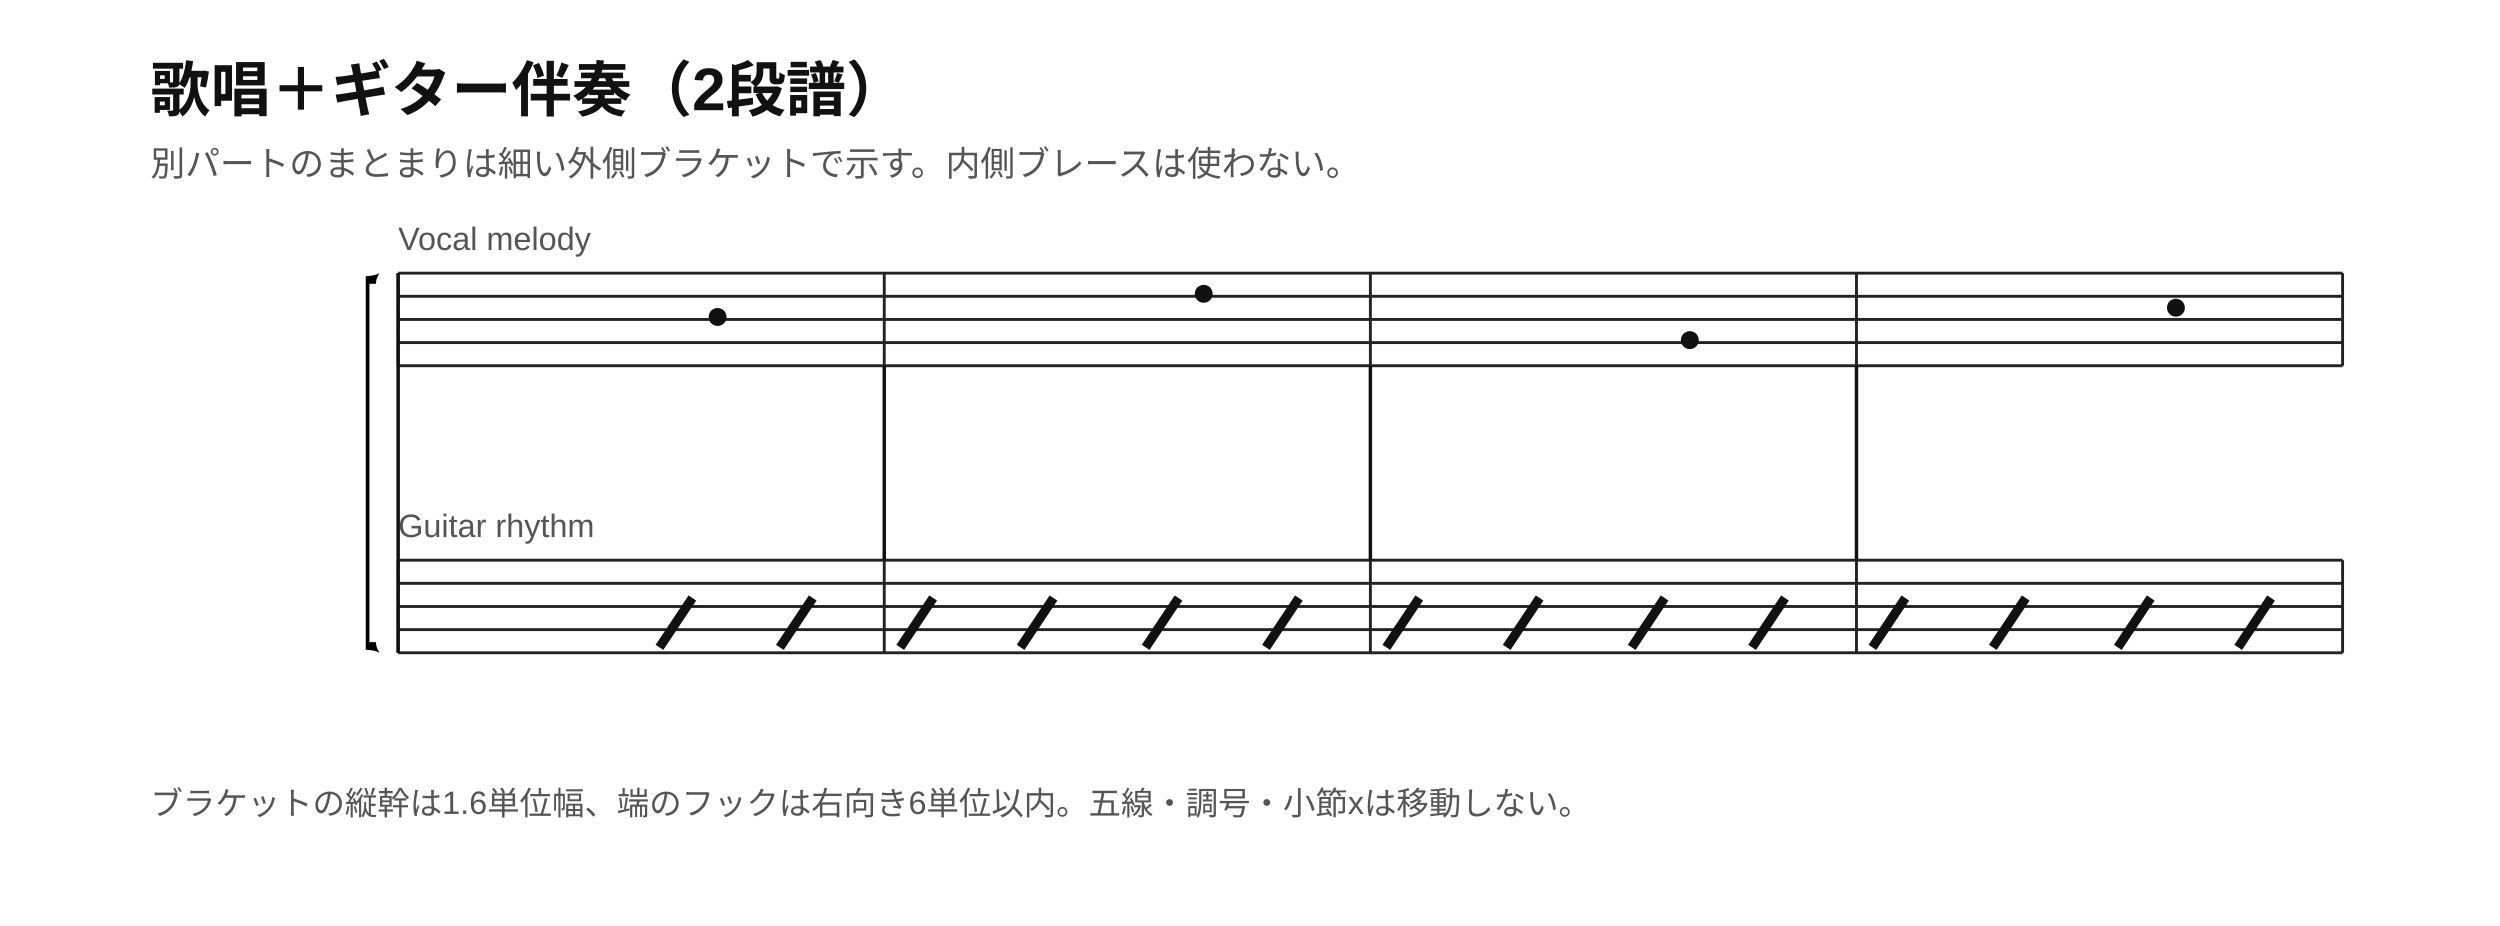
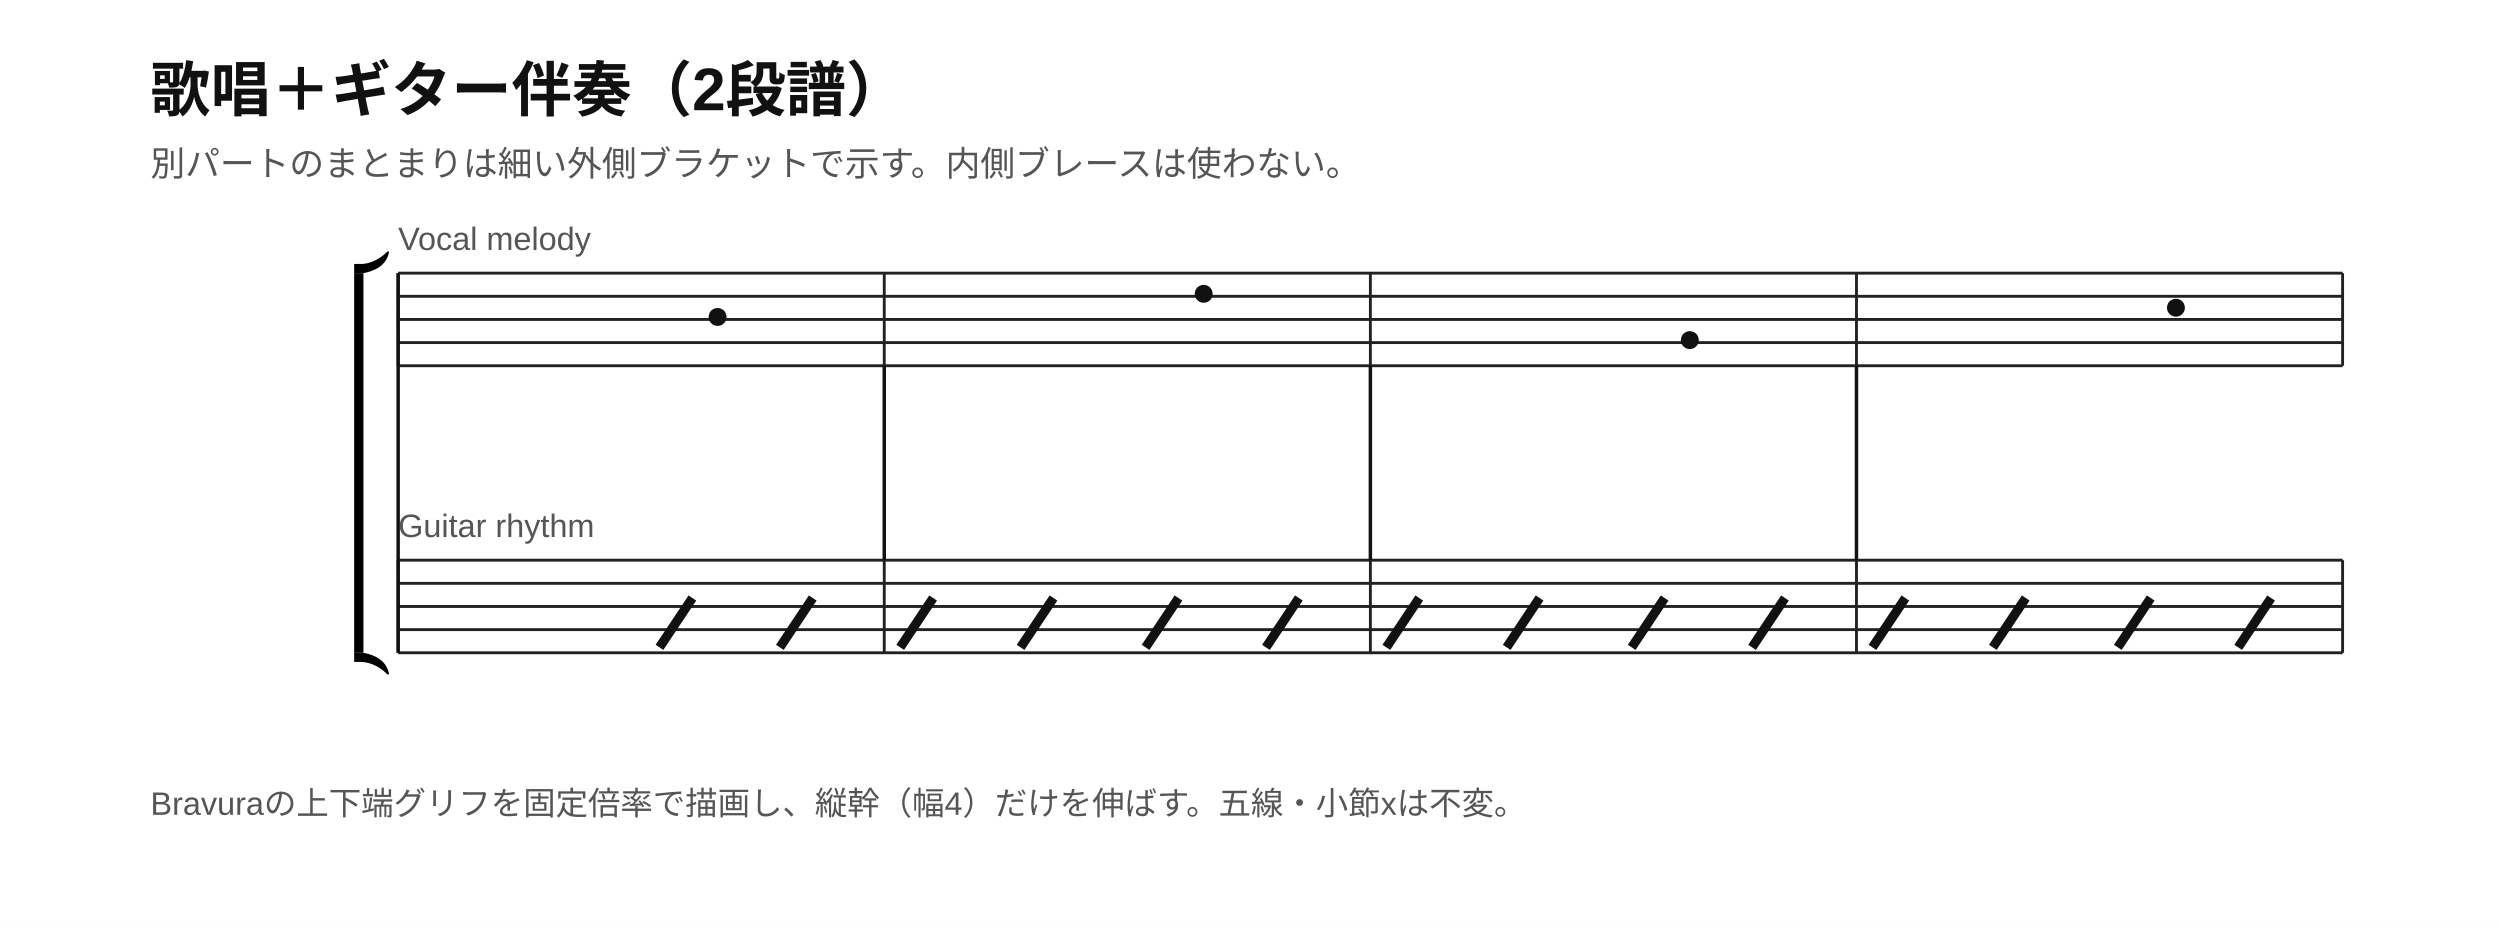
<svg xmlns="http://www.w3.org/2000/svg" width="1080" height="400" viewBox="0 0 1080 400" role="img" aria-labelledby="title desc">
  <rect width="1080" height="400" fill="#fff" />
  <text x="65" y="48" font-family="Arial, sans-serif" font-size="26" font-weight="700" fill="#111">歌唱＋ギター伴奏（2段譜）</text>
  <text x="65" y="76" font-family="Arial, sans-serif" font-size="15" fill="#555">別パートのまとまりは細い外側ブラケットで示す。内側ブレースは使わない。</text>
  <text x="172" y="108" font-family="Arial, sans-serif" font-size="14" fill="#555">Vocal melody</text>
  <text x="172" y="232" font-family="Arial, sans-serif" font-size="14" fill="#555">Guitar rhythm</text>
  <g stroke="#222" stroke-width="1.25" fill="none">
    <path d="M 172 118 H 1012 M 172 128 H 1012 M 172 138 H 1012 M 172 148 H 1012 M 172 158 H 1012" />
    <path d="M 172 242 H 1012 M 172 252 H 1012 M 172 262 H 1012 M 172 272 H 1012 M 172 282 H 1012" />
    <path d="M 172 118 V 158 M 382 118 V 158 M 592 118 V 158 M 802 118 V 158 M 1012 118 V 158" />
    <path d="M 172 242 V 282 M 382 242 V 282 M 592 242 V 282 M 802 242 V 282 M 1012 242 V 282" />
  </g>
  <g fill="#111" font-family="Arial, sans-serif">
    <text x="310" y="142" font-size="18" text-anchor="middle">●</text>
    <text x="520" y="132" font-size="18" text-anchor="middle">●</text>
    <text x="730" y="152" font-size="18" text-anchor="middle">●</text>
    <text x="940" y="138" font-size="18" text-anchor="middle">●</text>
  </g>
  <g stroke="#111" stroke-width="4" stroke-linecap="square">
    <path d="M 286 278 l 12 -18 M 338 278 l 12 -18 M 390 278 l 12 -18 M 442 278 l 12 -18" />
    <path d="M 496 278 l 12 -18 M 548 278 l 12 -18 M 600 278 l 12 -18 M 652 278 l 12 -18" />
    <path d="M 706 278 l 12 -18 M 758 278 l 12 -18 M 810 278 l 12 -18 M 862 278 l 12 -18" />
    <path d="M 916 278 l 12 -18 M 968 278 l 12 -18" />
  </g>
-   <path class="staff-bracket" d="M 6 0 C 4.6 0.9, 3.1 1.4, 0 1.6 L 0 198.4 C 3.1 198.6, 4.6 199.1, 6 200 C 5 198.3, 4.4 196.4, 4.4 194.4 L 1.6 194.4 L 1.6 5.6 L 4.4 5.6 C 4.4 3.6, 5 1.7, 6 0 Z" transform="translate(158 118) scale(1 0.82)" fill="#000" />
+   <rect class="staff-bracket-stem" x="153" y="118" width="4" height="164" fill="#000" />
+   <path class="staff-bracket" d="M 0 0 L 125 0 C 285 30 428 104 468 271 C 469 275 469 278 469 281 C 469 289 466 293 461 295 C 452 295 441 288 436 281 C 426 270 300 138 109 124 L 8 124 C 2 124 0 123 0 117 L 0 0 Z" transform="translate(153 118) scale(0.032 -0.032)" fill="#000" />
+   <path class="staff-bracket-bottom" d="M 0 0 L 125 0 C 285 30 428 104 468 271 C 469 275 469 278 469 281 C 469 289 466 293 461 295 C 452 295 441 288 436 281 C 426 270 300 138 109 124 L 8 124 C 2 124 0 123 0 117 L 0 0 Z" transform="translate(153 282) scale(0.032 0.032)" fill="#000" />
  <line class="staff-group-left-connector" x1="172" y1="118" x2="172" y2="282" stroke="#111" stroke-width="1.5" />
  <g stroke="#111" stroke-width="1.5">
    <path d="M 382 158 V 242 M 592 158 V 242 M 802 158 V 242" />
  </g>
-   <text x="65" y="352" font-family="Arial, sans-serif" font-size="14" fill="#555">ブラケットの縦幹は1.6単位幅、端のフックは右向き6単位以内。五線・調号・小節xは移動しない。</text>
+   <text x="65" y="352" font-family="Arial, sans-serif" font-size="14" fill="#555">Bravuraの上下端グリフを固定倍率で描画し、縦幹（幅4）だけを伸ばす。五線・小節xは不変。</text>
</svg>
